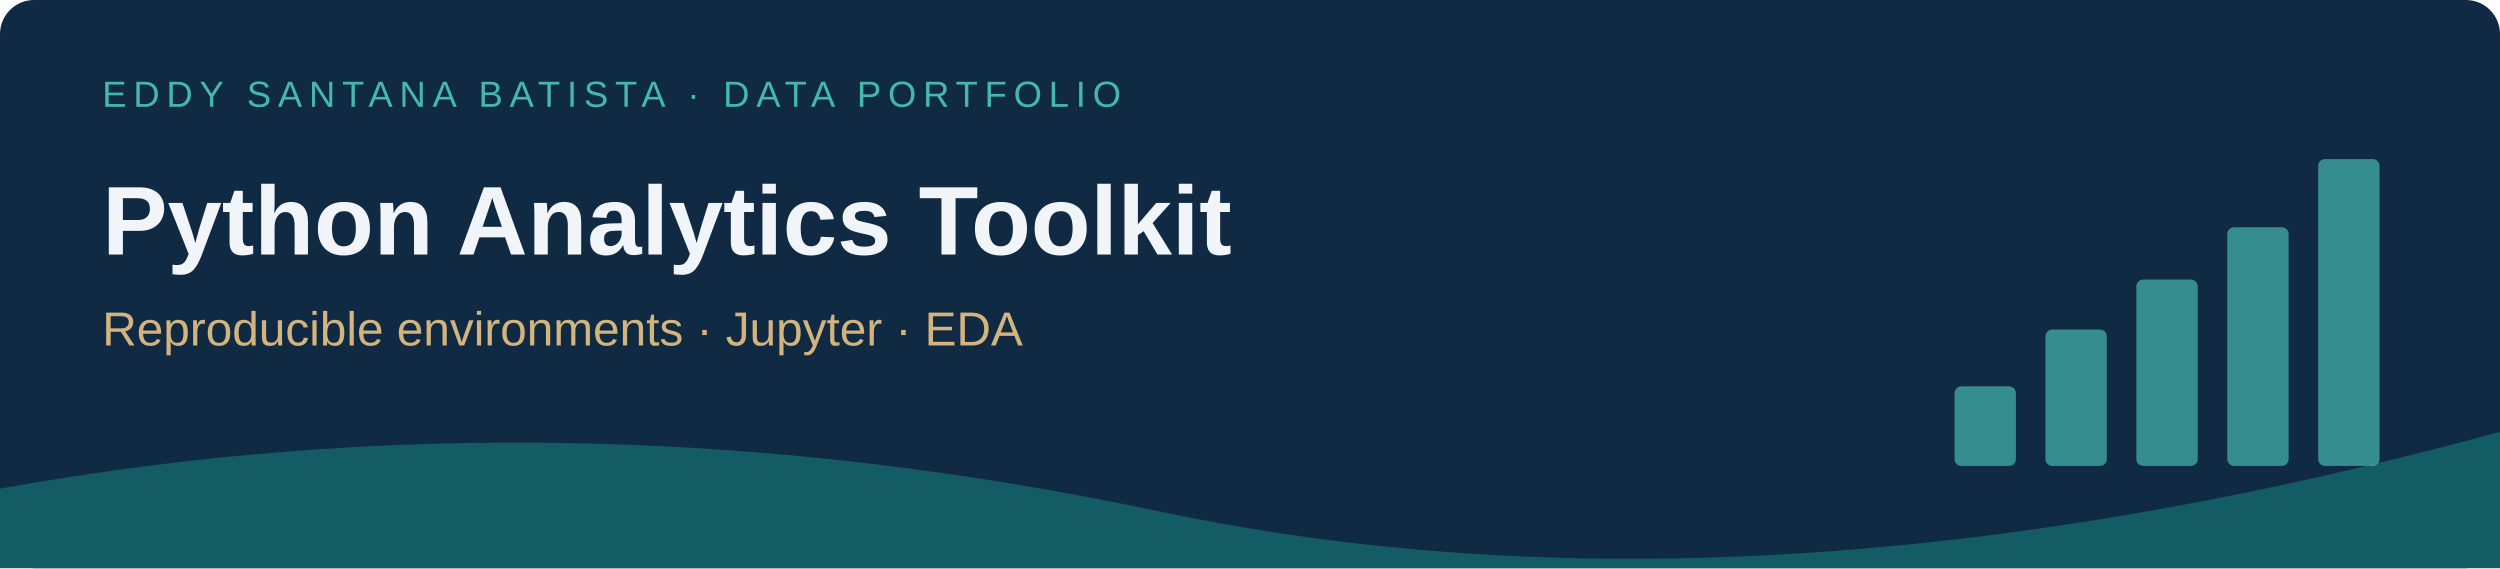
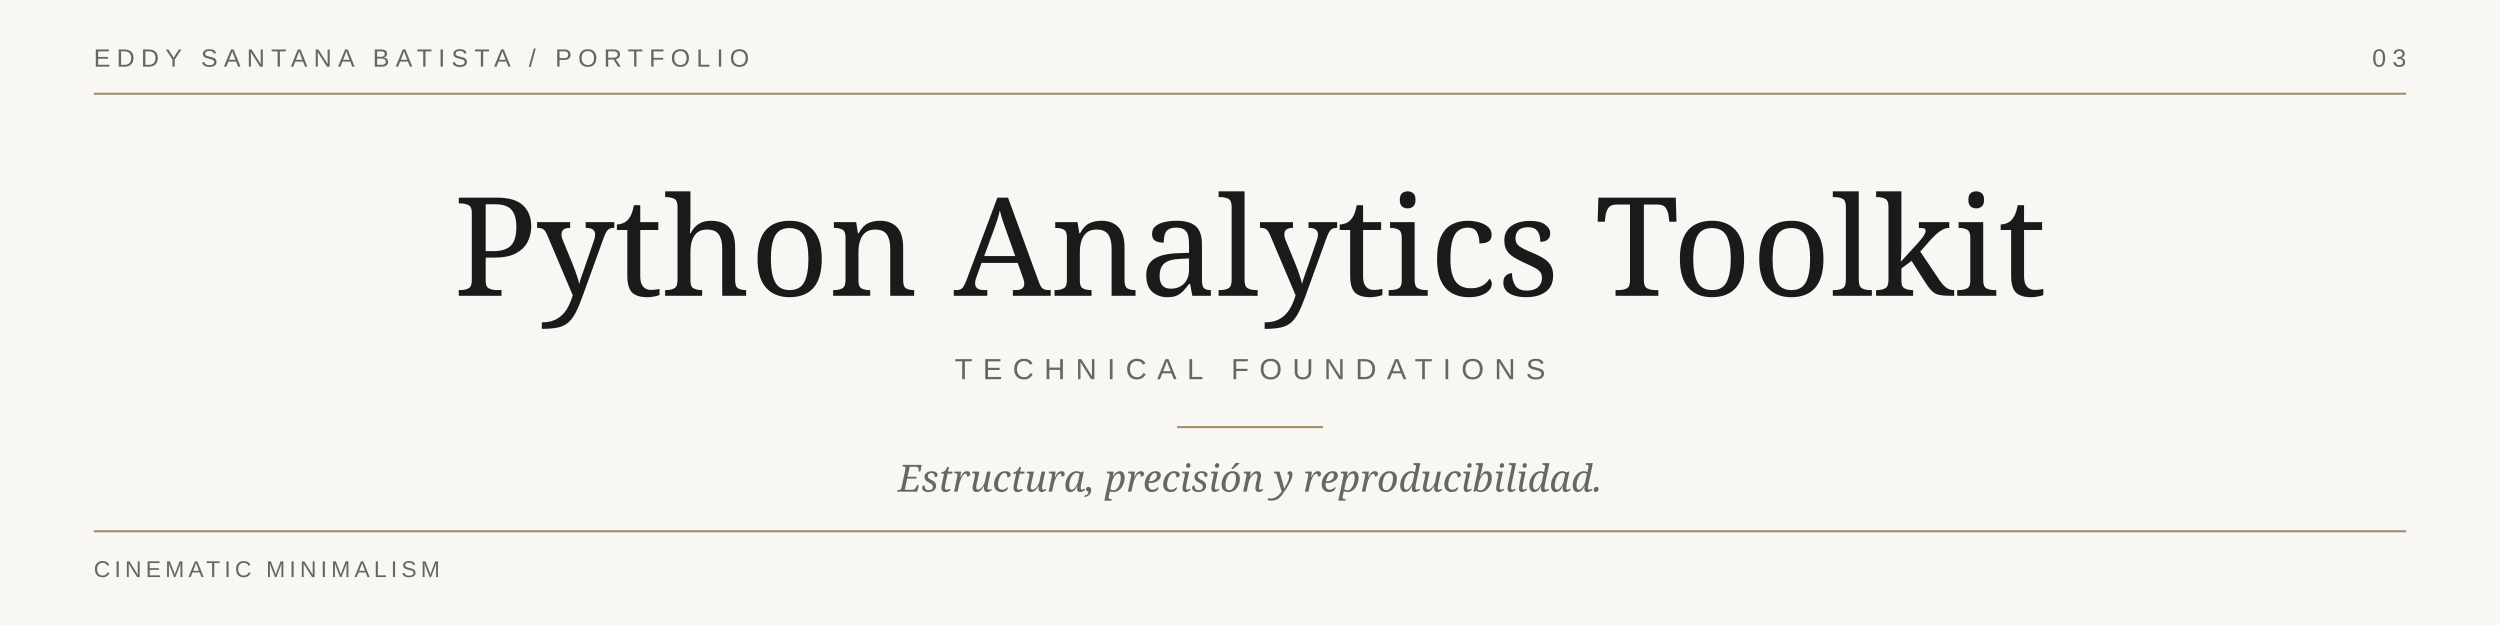
- <svg xmlns="http://www.w3.org/2000/svg" width="1100" height="250" viewBox="0 0 1100 250">
-   <rect width="1100" height="250" rx="15" fill="#102A43" />
-   <path d="M0 215 Q250 170 510 225 T1100 190 V250 H0Z" fill="#145C63" />
-   <g font-family="Segoe UI,Arial,sans-serif">
-     <text x="45" y="47" font-size="16" letter-spacing="3" fill="#45B8AC">EDDY SANTANA BATISTA · DATA PORTFOLIO</text>
-     <text x="45" y="112" font-size="43" font-weight="600" fill="#F1F5F9">Python Analytics Toolkit</text>
-     <text x="45" y="152" font-size="21" fill="#D2B47C">Reproducible environments · Jupyter · EDA</text>
-   </g>
-   <g fill="#45B8AC" opacity=".7">
-     <rect x="860" y="170" width="27" height="35" rx="3" />
-     <rect x="900" y="145" width="27" height="60" rx="3" />
-     <rect x="940" y="123" width="27" height="82" rx="3" />
-     <rect x="980" y="100" width="27" height="105" rx="3" />
-     <rect x="1020" y="70" width="27" height="135" rx="3" />
-   </g>
+ <svg xmlns="http://www.w3.org/2000/svg" width="1200" height="300" viewBox="0 0 1200 300">
+   <rect width="1200" height="300" fill="#F8F7F4" />
+   <path d="M45 45H1155M45 255H1155" stroke="#A38D68" stroke-width="1" />
+   <text x="45" y="32" font-family="Arial,sans-serif" font-size="12" letter-spacing="3" fill="#686660">EDDY SANTANA BATISTA / PORTFOLIO</text>
+   <text x="1155" y="32" text-anchor="end" font-family="Arial,sans-serif" font-size="12" letter-spacing="3" fill="#686660">03</text>
+   <text x="600" y="142" text-anchor="middle" font-family="Georgia,serif" font-size="66" fill="#1A1A1A">Python Analytics Toolkit</text>
+   <text x="600" y="182" text-anchor="middle" font-family="Arial,sans-serif" font-size="14" letter-spacing="5" fill="#686660">TECHNICAL FOUNDATIONS</text>
+   <path d="M565 205H635" stroke="#A38D68" />
+   <text x="600" y="236" text-anchor="middle" font-family="Georgia,serif" font-style="italic" font-size="18" fill="#686660">Estructura, precisión y reproducibilidad.</text>
+   <text x="45" y="277" font-family="Arial,sans-serif" font-size="11" letter-spacing="2" fill="#686660">CINEMATIC MINIMALISM</text>
</svg>
